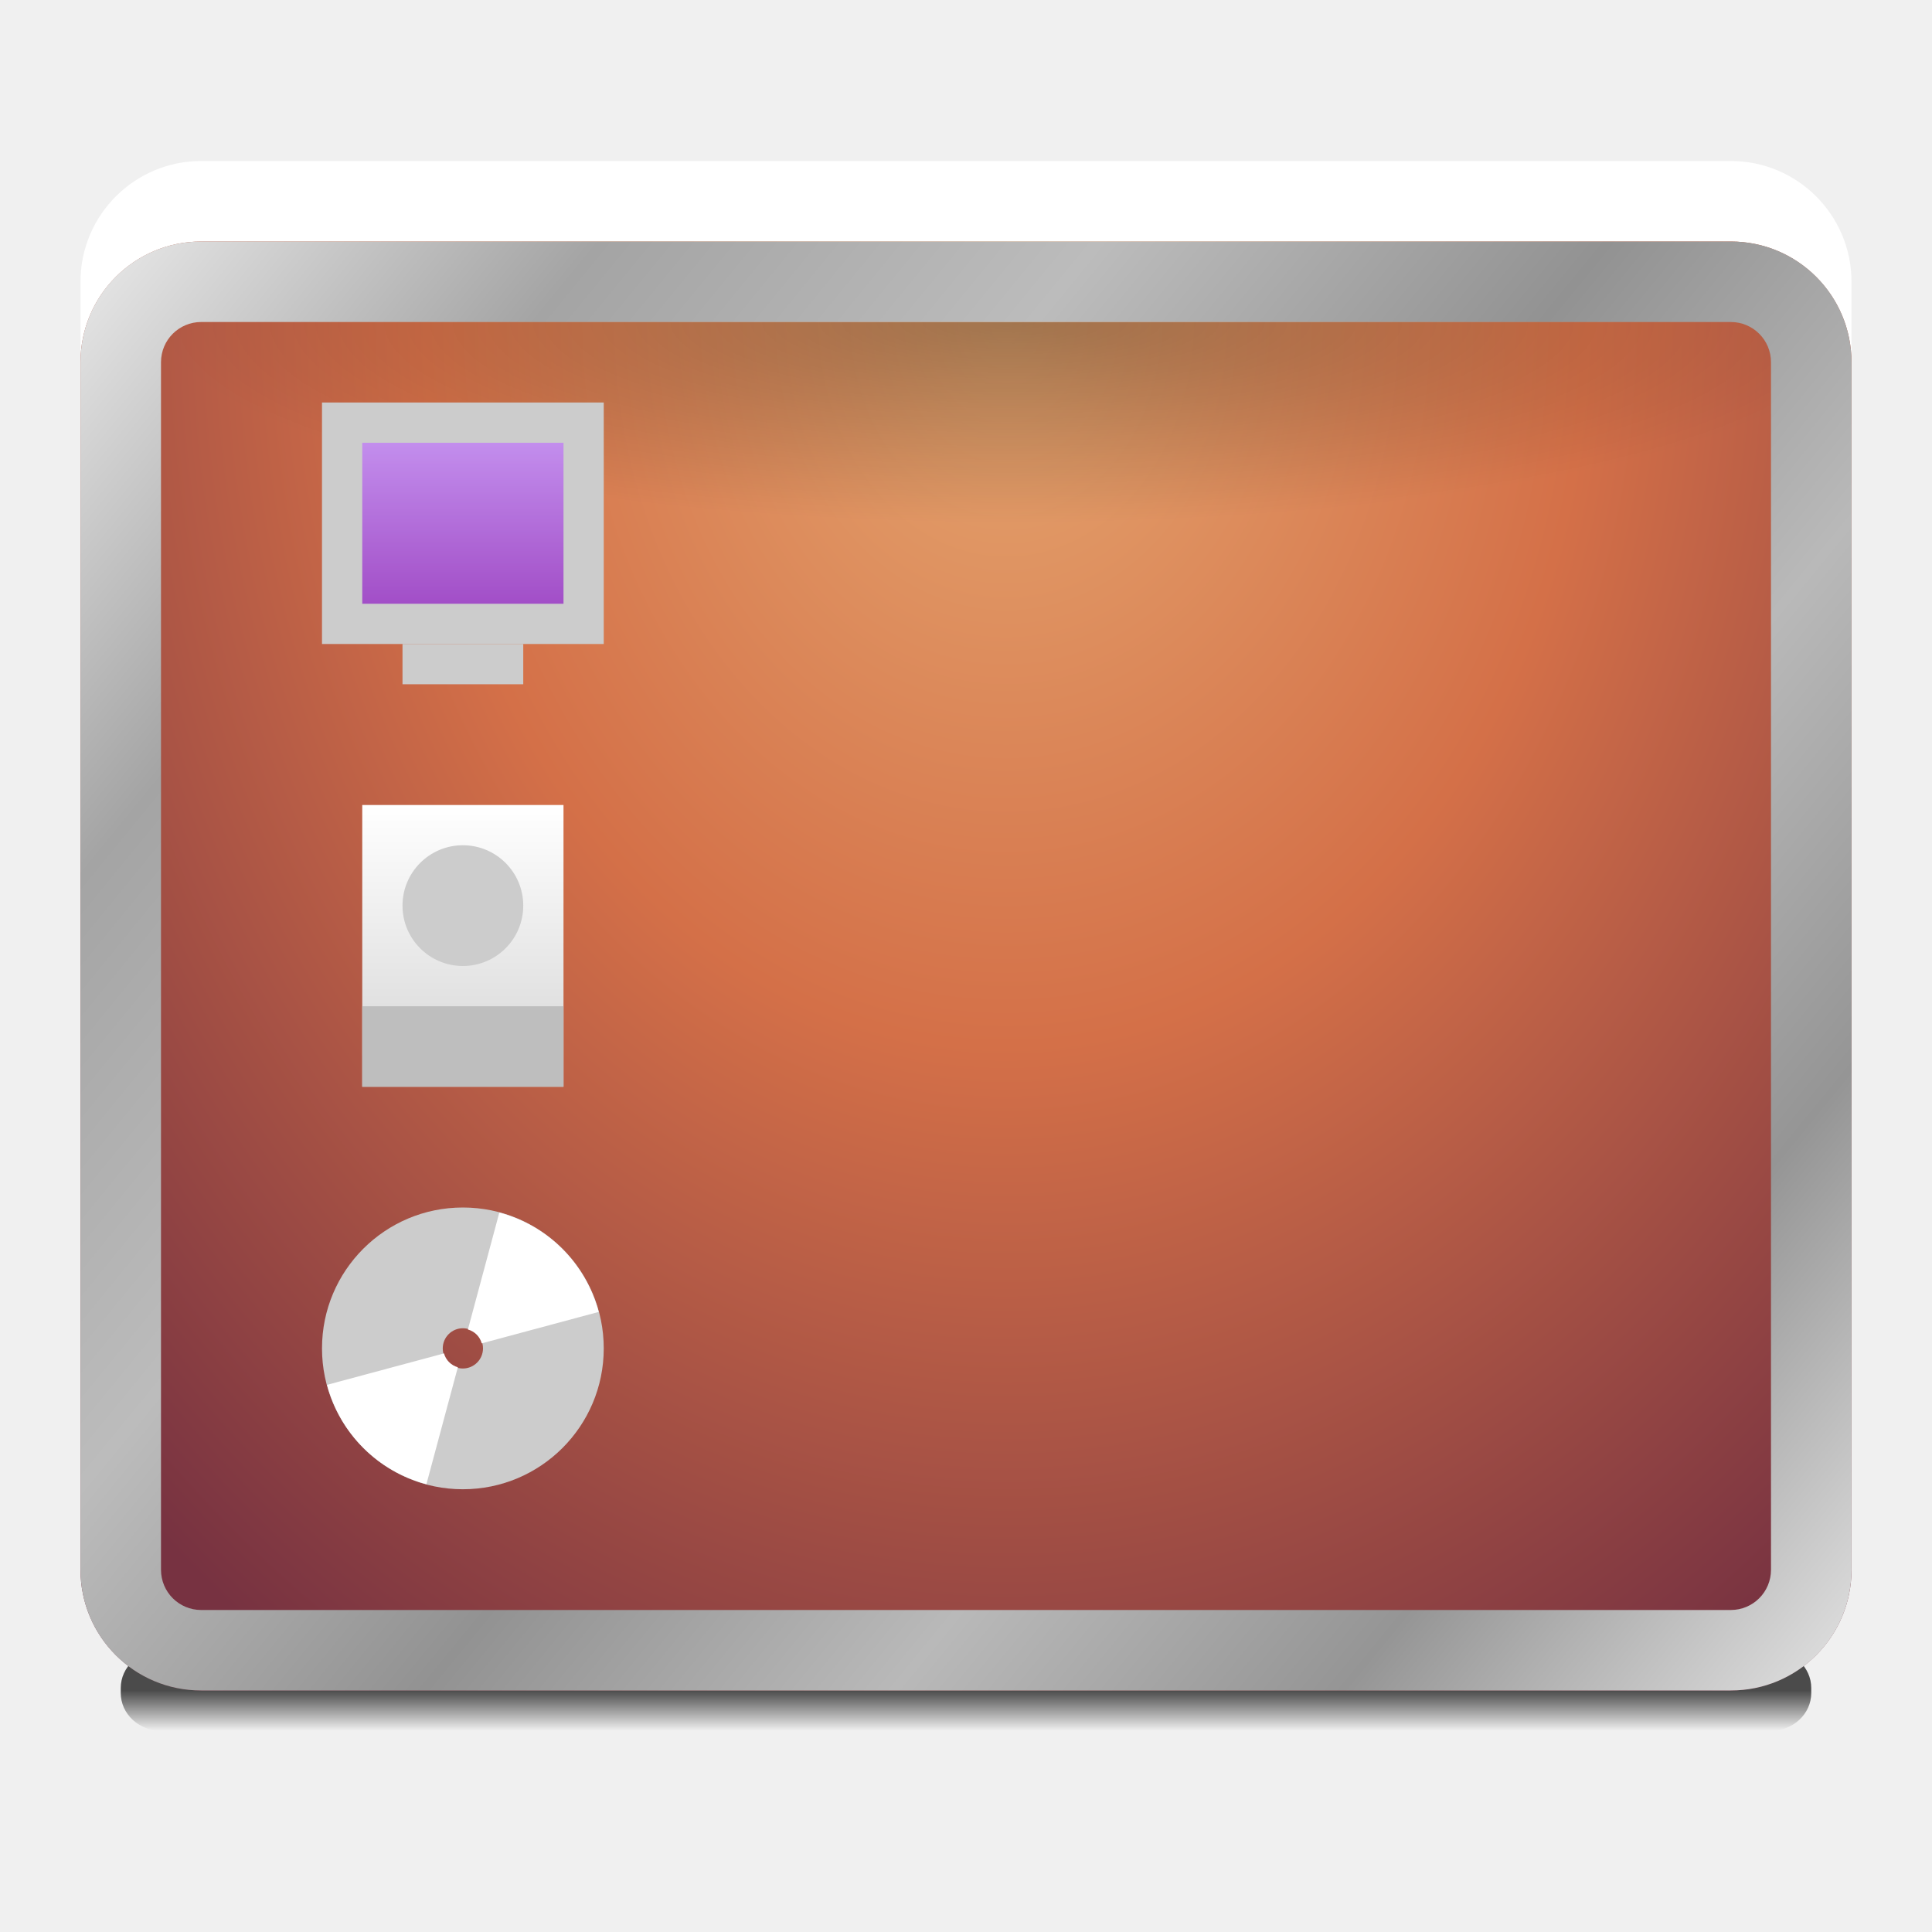
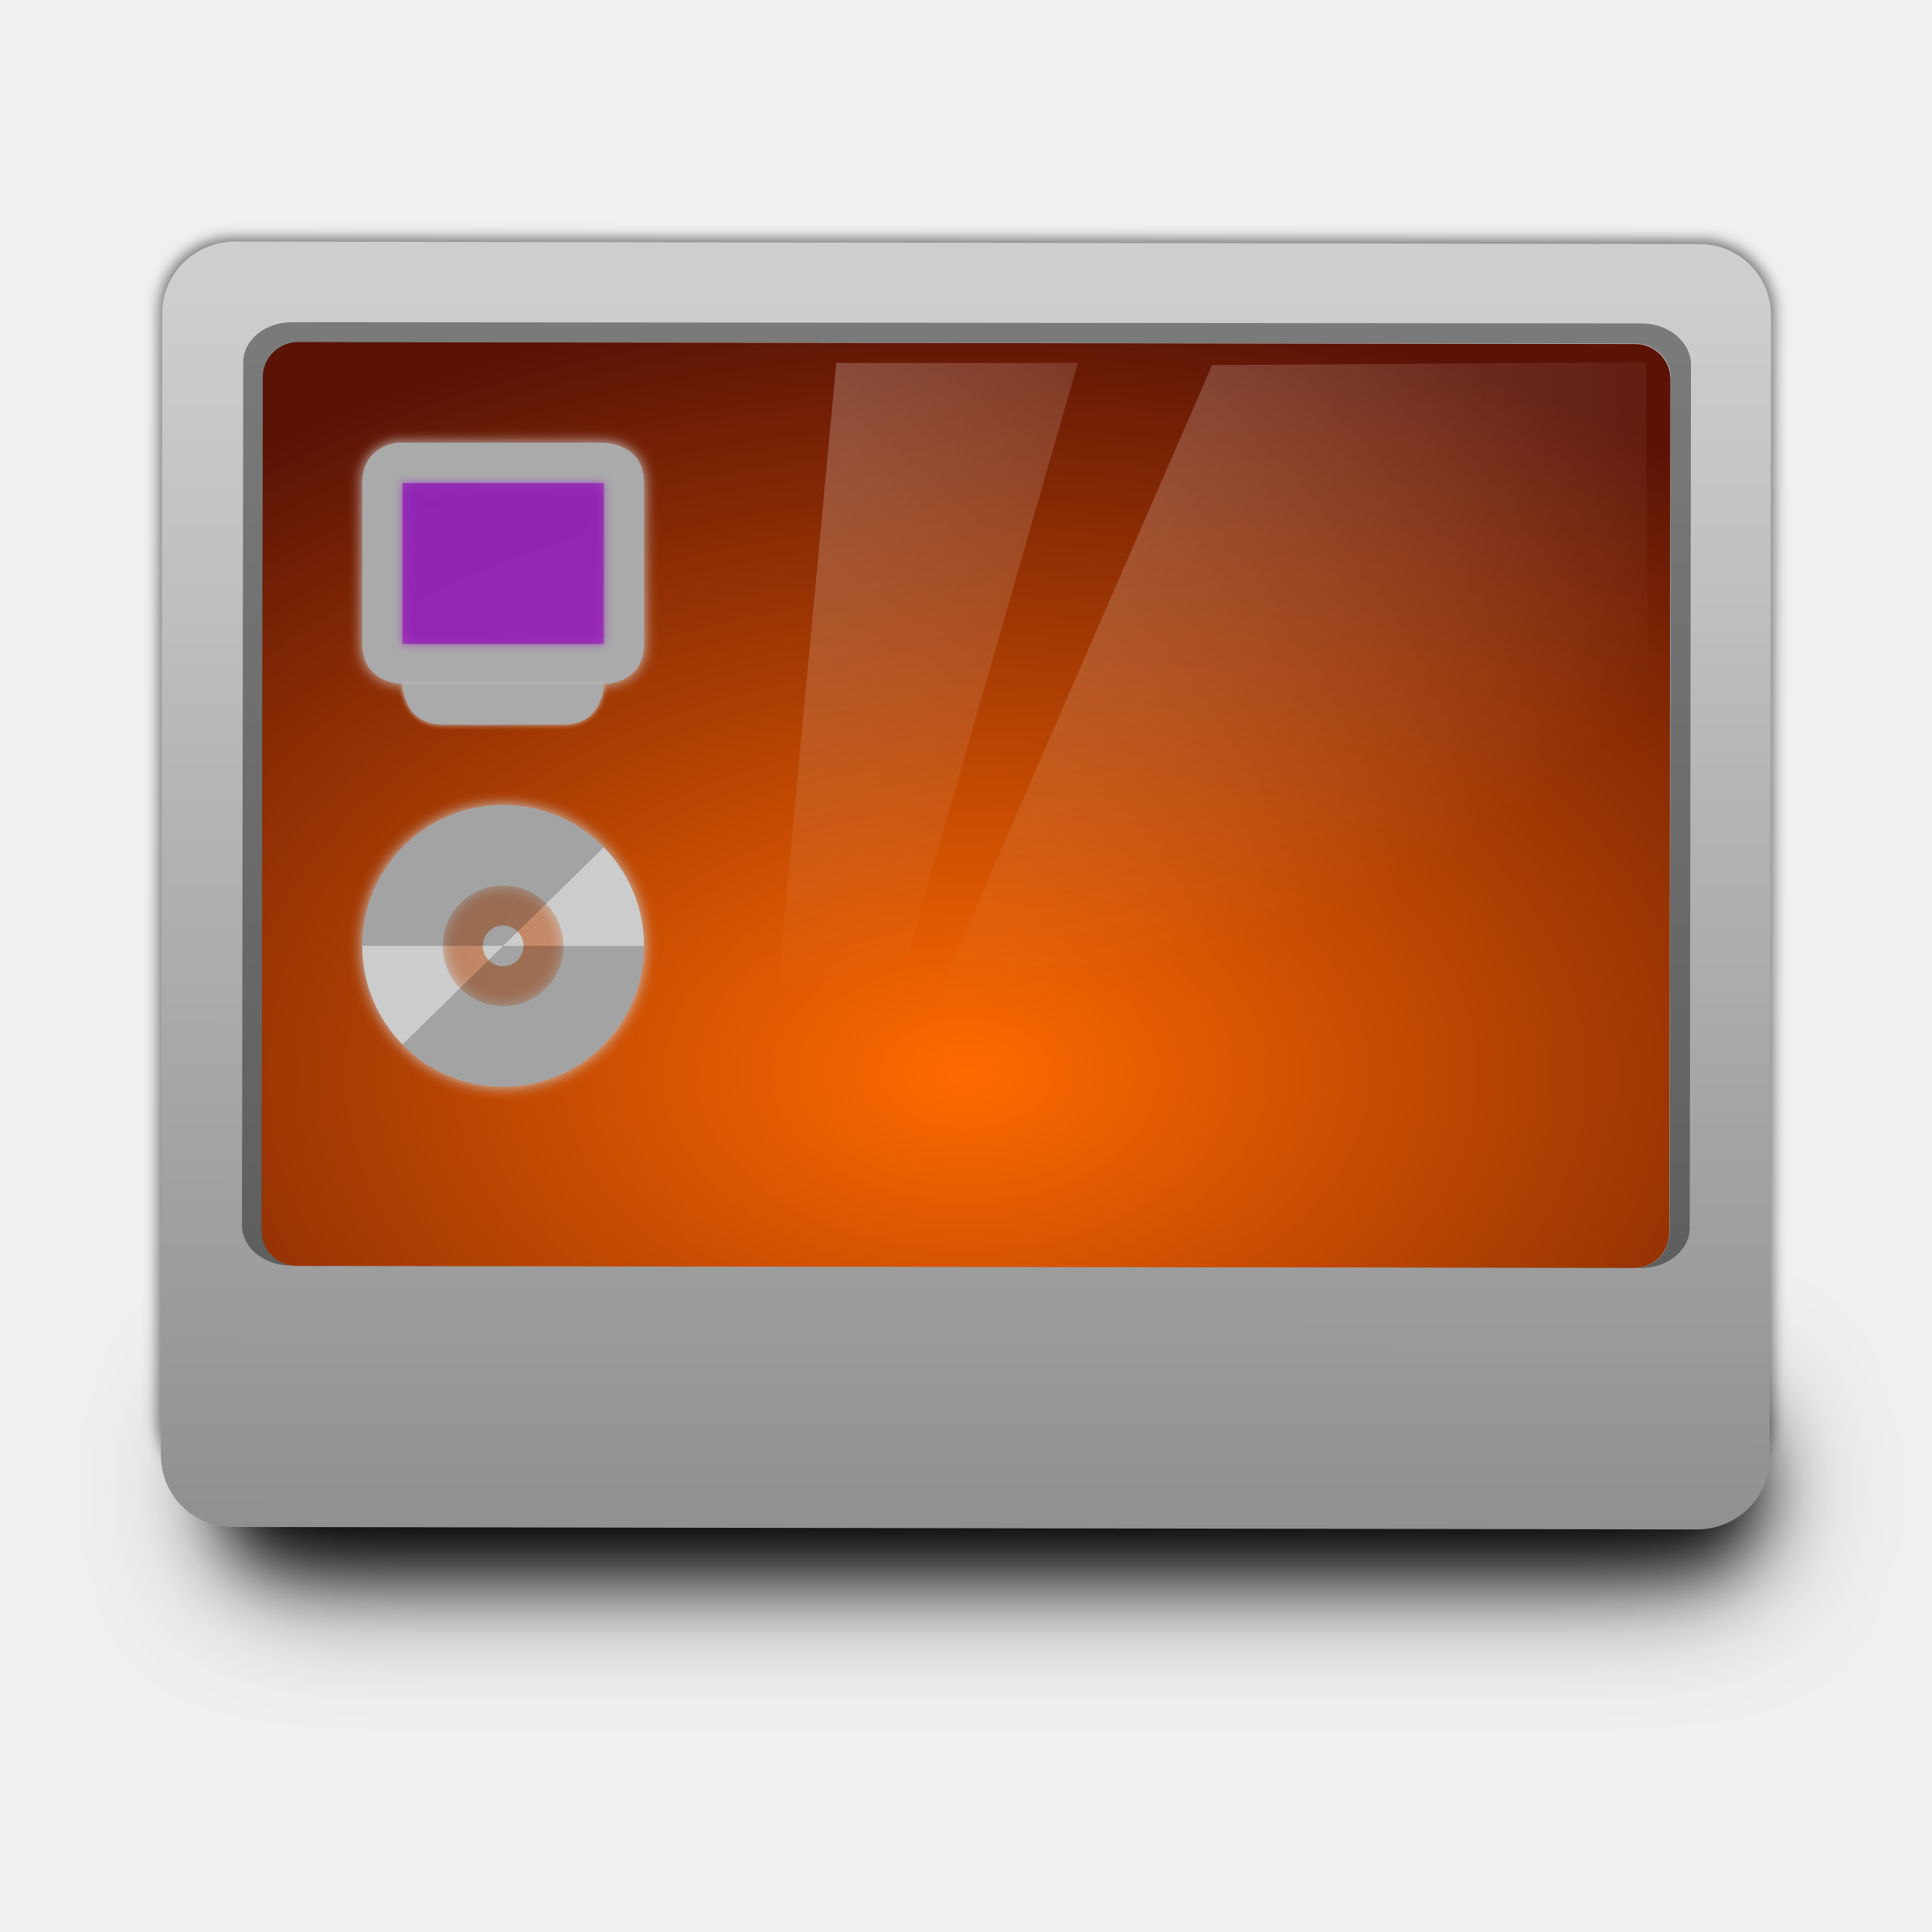
<svg xmlns="http://www.w3.org/2000/svg" xmlns:xlink="http://www.w3.org/1999/xlink" width="48" height="48" id="svg2985" version="1.1">
  <defs id="defs2987">
+     <linearGradient id="linearGradient4195">
+       <stop id="stop4197" offset="0" style="stop-color:#df5e28;stop-opacity:0.941;" />
+       <stop id="stop4199" offset="1" style="stop-color:#1a1716;stop-opacity:0.941" />
+     </linearGradient>
+     <filter color-interpolation-filters="sRGB" id="filter11507">
+       <feGaussianBlur stdDeviation="1.056" id="feGaussianBlur11509" />
+     </filter>
+     <linearGradient id="linearGradient10954">
+       <stop style="stop-color:#909090;stop-opacity:1;" offset="0" id="stop10956" />
+       <stop style="stop-color:#cecece;stop-opacity:1" offset="1" id="stop10958" />
+     </linearGradient>
+     <linearGradient id="linearGradient10938">
+       <stop style="stop-color:#dadada;stop-opacity:1" offset="0" id="stop10940" />
+       <stop style="stop-color:#f6f6f5;stop-opacity:1" offset="1" id="stop10942" />
+     </linearGradient>
+     <linearGradient id="linearGradient11438">
+       <stop style="stop-color:#babdb6;stop-opacity:1;" offset="0" id="stop11440" />
+       <stop style="stop-color:#4a4d46;stop-opacity:1" offset="1" id="stop11442" />
+     </linearGradient>
+     <linearGradient id="linearGradient10966">
+       <stop style="stop-color:#ffffff;stop-opacity:1;" offset="0" id="stop10968" />
+       <stop style="stop-color:#f0f0f0;stop-opacity:1" offset="1" id="stop10970" />
+     </linearGradient>
+     <linearGradient id="linearGradient11473">
+       <stop style="stop-color:#ff6a00;stop-opacity:1;" offset="0" id="stop11475" />
+       <stop id="stop7266" offset="1" style="stop-color:#5b1306;stop-opacity:1;" />
+     </linearGradient>
+     <linearGradient id="linearGradient4788">
+       <stop id="stop4790" offset="0" style="stop-color:#ffffff;stop-opacity:1;" />
+       <stop id="stop4792" offset="1" style="stop-color:#ffffff;stop-opacity:0;" />
+     </linearGradient>
+     <radialGradient xlink:href="#linearGradient12771" id="radialGradient12777" cx="144.167" cy="129.174" fx="144.167" fy="129.174" r="97.906" gradientTransform="matrix(1.16579,-0.05054328,0.0329754,0.746793,-28.16094,39.99441)" gradientUnits="userSpaceOnUse" />
+     <linearGradient id="linearGradient12771">
+       <stop style="stop-color:#ffffff;stop-opacity:1;" offset="0" id="stop12773" />
+       <stop style="stop-color:#ffffff;stop-opacity:0;" offset="1" id="stop12775" />
+     </linearGradient>
+     <radialGradient xlink:href="#linearGradient12771" id="radialGradient3521" cx="144.167" cy="129.174" fx="144.167" fy="129.174" r="97.906" gradientTransform="matrix(1.16579,-0.05054328,0.0329754,0.746793,-28.16094,39.99441)" gradientUnits="userSpaceOnUse" />
+     <radialGradient xlink:href="#linearGradient12771" id="radialGradient3529" cx="144.167" cy="129.174" fx="144.167" fy="129.174" r="97.906" gradientTransform="matrix(1.16579,-0.05054328,0.0329754,0.746793,-28.16094,39.99441)" gradientUnits="userSpaceOnUse" />
+     <radialGradient xlink:href="#linearGradient12771" id="radialGradient3537" cx="144.167" cy="129.174" fx="144.167" fy="129.174" r="97.906" gradientTransform="matrix(1.16579,-0.05054328,0.0329754,0.746793,-28.16094,39.99441)" gradientUnits="userSpaceOnUse" />
+     <radialGradient xlink:href="#linearGradient12771" id="radialGradient3545" cx="144.167" cy="129.174" fx="144.167" fy="129.174" r="97.906" gradientTransform="matrix(1.16579,-0.05054328,0.0329754,0.746793,-28.16094,39.99441)" gradientUnits="userSpaceOnUse" />
+     <radialGradient xlink:href="#linearGradient12771" id="radialGradient3553" cx="144.167" cy="129.174" fx="144.167" fy="129.174" r="97.906" gradientTransform="matrix(1.16579,-0.05054328,0.0329754,0.746793,-28.16094,39.99441)" gradientUnits="userSpaceOnUse" />
+     <radialGradient xlink:href="#linearGradient12771" id="radialGradient3561" cx="144.167" cy="129.174" fx="144.167" fy="129.174" r="97.906" gradientTransform="matrix(1.16579,-0.05054328,0.0329754,0.746793,-28.16094,39.99441)" gradientUnits="userSpaceOnUse" />
+     <radialGradient xlink:href="#linearGradient12771" id="radialGradient3569" cx="144.167" cy="129.174" fx="144.167" fy="129.174" r="97.906" gradientTransform="matrix(1.16579,-0.05054328,0.0329754,0.746793,-28.16094,39.99441)" gradientUnits="userSpaceOnUse" />
+     <radialGradient xlink:href="#linearGradient12771" id="radialGradient3577" cx="144.167" cy="129.174" fx="144.167" fy="129.174" r="97.906" gradientTransform="matrix(1.16579,-0.05054328,0.0329754,0.746793,-28.16094,39.99441)" gradientUnits="userSpaceOnUse" />
+     <radialGradient xlink:href="#linearGradient12771" id="radialGradient3585" cx="144.167" cy="129.174" fx="144.167" fy="129.174" r="97.906" gradientTransform="matrix(1.16579,-0.05054328,0.0329754,0.746793,-28.16094,39.99441)" gradientUnits="userSpaceOnUse" />
+     <radialGradient xlink:href="#linearGradient12771" id="radialGradient3593" cx="144.167" cy="129.174" fx="144.167" fy="129.174" r="97.906" gradientTransform="matrix(1.16579,-0.05054328,0.0329754,0.746793,-28.16094,39.99441)" gradientUnits="userSpaceOnUse" />
+     <radialGradient xlink:href="#linearGradient12771" id="radialGradient3601" cx="144.167" cy="129.174" fx="144.167" fy="129.174" r="97.906" gradientTransform="matrix(1.16579,-0.05054328,0.0329754,0.746793,-28.16094,39.99441)" gradientUnits="userSpaceOnUse" />
+     <radialGradient r="97.906" fy="129.174" fx="144.167" cy="129.174" cx="144.167" gradientTransform="matrix(1.16579,-0.05054328,0.0329754,0.746793,-28.16094,39.99441)" gradientUnits="userSpaceOnUse" id="radialGradient3665" xlink:href="#linearGradient12771" />
+     <radialGradient xlink:href="#linearGradient10966" id="radialGradient3348" gradientUnits="userSpaceOnUse" gradientTransform="matrix(0.1709132,2.3948575e-4,-1.885288e-4,0.1345469,-0.8241495,18.42583)" cx="149.565" cy="258.761" fx="149.565" fy="258.761" r="116.231" />
+     <linearGradient xlink:href="#linearGradient10938" id="linearGradient3355" gradientUnits="userSpaceOnUse" gradientTransform="matrix(0.1760192,0,0,0.1798063,-1.587065,12.33736)" x1="134.833" y1="68.529" x2="171.903" y2="206.876" />
+     <linearGradient xlink:href="#linearGradient11438" id="linearGradient3357" gradientUnits="userSpaceOnUse" x1="184.951" y1="149.21" x2="185.071" y2="236.397" gradientTransform="matrix(0.1798054,0,0,0.1798054,-0.6386018,10.85333)" />
+     <radialGradient xlink:href="#linearGradient12771" id="radialGradient3387" gradientUnits="userSpaceOnUse" gradientTransform="matrix(1.16579,-0.05054328,0.0329754,0.746793,-28.16094,39.99441)" cx="144.167" cy="129.174" fx="144.167" fy="129.174" r="97.906" />
+     <radialGradient xlink:href="#linearGradient4788" id="radialGradient3404" gradientUnits="userSpaceOnUse" gradientTransform="matrix(-1.824376,0.00876531,-0.00620867,-1.307801,609.5291,98.0673)" cx="326.021" cy="58" fx="326.021" fy="58" r="12.5" />
+     <radialGradient xlink:href="#linearGradient4788" id="radialGradient3407" gradientUnits="userSpaceOnUse" gradientTransform="matrix(-1.888202,0.00857771,-0.00642588,-1.279811,636.8603,96.52335)" cx="326.021" cy="58" fx="326.021" fy="58" r="12.5" />
+     <radialGradient xlink:href="#linearGradient11473" id="radialGradient4014" gradientUnits="userSpaceOnUse" gradientTransform="matrix(0.2708409,0,0,0.1777665,-16.45829,8.840227)" cx="149.565" cy="190.137" fx="149.565" fy="190.137" r="108.515" />
+     <linearGradient xlink:href="#linearGradient10954" id="linearGradient4020" gradientUnits="userSpaceOnUse" gradientTransform="matrix(0.1696838,2.3939518e-4,-2.3776336e-4,0.1708486,-1.344677,13.52782)" x1="141.315" y1="237.286" x2="141.315" y2="57.029" />
+     <radialGradient xlink:href="#linearGradient4195-5" id="radialGradient3889" gradientUnits="userSpaceOnUse" gradientTransform="matrix(0.2031251,-0.08812329,0.1236326,0.3357866,-42.38554,-18.85971)" cx="189.702" cy="230.104" fx="189.702" fy="230.104" r="108.515" />
+     <linearGradient id="linearGradient4195-5">
+       <stop id="stop4197-5" offset="0" style="stop-color:#ff5200;stop-opacity:1;" />
+       <stop id="stop4199-9" offset="1" style="stop-color:#000000;stop-opacity:1;" />
+     </linearGradient>
+     <radialGradient xlink:href="#linearGradient11473" id="radialGradient4112" gradientUnits="userSpaceOnUse" gradientTransform="matrix(0.2708409,0,0,0.1777665,-16.45829,8.840227)" cx="149.565" cy="190.137" fx="149.565" fy="190.137" r="108.515" />
+     <radialGradient xlink:href="#linearGradient11473" id="radialGradient4115" gradientUnits="userSpaceOnUse" gradientTransform="matrix(0.2708409,0,0,0.1777665,-16.45829,8.840227)" cx="149.565" cy="190.137" fx="149.565" fy="190.137" r="108.515" />
+     <linearGradient xlink:href="#linearGradient3060" id="linearGradient3866" gradientUnits="userSpaceOnUse" gradientTransform="translate(2,-4)" x1="10" y1="48" x2="10" y2="41" />
+     <linearGradient id="linearGradient3060">
+       <stop style="stop-color:#d5d5d5;stop-opacity:1;" offset="0" id="stop3062" />
+       <stop style="stop-color:#ffffff;stop-opacity:1" offset="1" id="stop3064" />
+     </linearGradient>
+     <linearGradient xlink:href="#linearGradient3933" id="linearGradient3939" x1="12" y1="31" x2="12" y2="27" gradientUnits="userSpaceOnUse" />
    <linearGradient id="linearGradient3933">
      <stop style="stop-color:#9425c5;stop-opacity:1" offset="0" id="stop3935" />
      <stop style="stop-color:#bf79f7;stop-opacity:1" offset="1" id="stop3937" />
    </linearGradient>
-     <linearGradient id="linearGradient3060">
-       <stop style="stop-color:#d5d5d5;stop-opacity:1;" offset="0" id="stop3062" />
-       <stop style="stop-color:#ffffff;stop-opacity:1" offset="1" id="stop3064" />
-     </linearGradient>
-     <linearGradient id="linearGradient3025">
-       <stop style="stop-color:#e5a66f;stop-opacity:1" offset="0" id="stop3027" />
-       <stop id="stop3033" offset="0.45" style="stop-color:#d47048;stop-opacity:1" />
-       <stop style="stop-color:#773241;stop-opacity:1" offset="1" id="stop3029" />
-     </linearGradient>
-     <linearGradient id="linearGradient3927-5">
-       <stop id="stop3929-2" offset="0" style="stop-color:#eaeaea;stop-opacity:1" />
-       <stop style="stop-color:#a4a4a4;stop-opacity:1" offset="0.176" id="stop3931-3" />
-       <stop style="stop-color:#bcbcbc;stop-opacity:1" offset="0.345" id="stop3933-0" />
-       <stop style="stop-color:#929292;stop-opacity:1" offset="0.517" id="stop3935-3" />
-       <stop id="stop3937-3" offset="0.676" style="stop-color:#b9b9b9;stop-opacity:1" />
-       <stop style="stop-color:#959595;stop-opacity:1" offset="0.828" id="stop3939-5" />
-       <stop id="stop3941-0" offset="1" style="stop-color:#e3e3e3;stop-opacity:1" />
-     </linearGradient>
-     <linearGradient id="linearGradient4030-7">
-       <stop style="stop-color:#000000;stop-opacity:1;" offset="0" id="stop4032-1" />
-       <stop style="stop-color:#000000;stop-opacity:0;" offset="1" id="stop4034-3" />
-     </linearGradient>
-     <linearGradient xlink:href="#linearGradient3927-5" id="linearGradient3284" gradientUnits="userSpaceOnUse" gradientTransform="translate(0,17)" x1="2" y1="5" x2="46" y2="41" />
-     <radialGradient xlink:href="#linearGradient3025" id="radialGradient3287" gradientUnits="userSpaceOnUse" gradientTransform="matrix(2.195549e-8,1.818182,-1.454546,1.7564393e-8,64.21886,-15.04203)" cx="21.473" cy="26.963" fx="21.473" fy="26.963" r="22" />
-     <linearGradient xlink:href="#linearGradient4030-7" id="linearGradient3291" gradientUnits="userSpaceOnUse" gradientTransform="translate(2,13)" x1="6" y1="45" x2="6" y2="46" />
-     <linearGradient id="linearGradient3981-8">
-       <stop style="stop-color:#000000;stop-opacity:0.292" offset="0" id="stop3983-8" />
-       <stop style="stop-color:#000000;stop-opacity:0;" offset="1" id="stop3985-4" />
-     </linearGradient>
-     <radialGradient r="17" fy="26.3" fx="14.75" cy="26.3" cx="14.75" gradientTransform="matrix(1.0300234e-5,0.2941176,-1.245675,0,57.93754,19.66177)" gradientUnits="userSpaceOnUse" id="radialGradient3308" xlink:href="#linearGradient3981-8" />
-     <linearGradient xlink:href="#linearGradient3060" id="linearGradient3078" gradientUnits="userSpaceOnUse" gradientTransform="translate(2,6)" x1="10" y1="48" x2="10" y2="41" />
-     <linearGradient xlink:href="#linearGradient3060" id="linearGradient3866" gradientUnits="userSpaceOnUse" gradientTransform="translate(2,-4)" x1="10" y1="48" x2="10" y2="41" />
-     <linearGradient xlink:href="#linearGradient3933" id="linearGradient3939" x1="12" y1="31" x2="12" y2="27" gradientUnits="userSpaceOnUse" />
+     <linearGradient xlink:href="#linearGradient3933" id="linearGradient4295" gradientUnits="userSpaceOnUse" x1="12" y1="31" x2="12" y2="27" gradientTransform="translate(1,1)" />
+     <filter id="filter4308">
+       <feGaussianBlur stdDeviation="0.113" id="feGaussianBlur4310" />
+     </filter>
+     <filter id="filter4314">
+       <feGaussianBlur stdDeviation="0.163" id="feGaussianBlur4316" />
+     </filter>
+     <filter id="filter4325" x="-0.036" width="1.072" y="-0.18" height="1.36">
+       <feGaussianBlur stdDeviation="0.075" id="feGaussianBlur4327" />
+     </filter>
+     <filter id="filter4352">
+       <feGaussianBlur stdDeviation="0.175" id="feGaussianBlur4354" />
+     </filter>
+     <filter id="filter4358">
+       <feGaussianBlur stdDeviation="0.025" id="feGaussianBlur4360" />
+     </filter>
+     <filter color-interpolation-filters="sRGB" id="filter11490-5-0-9" x="-0.107" width="1.214" y="-1.352" height="3.703">
+       <feGaussianBlur stdDeviation="1.83" id="feGaussianBlur11492-5-8-8" />
+     </filter>
+     <filter color-interpolation-filters="sRGB" id="filter11472-2-8-0" x="-0.052" width="1.104" y="-0.655" height="2.311">
+       <feGaussianBlur stdDeviation="0.887" id="feGaussianBlur11474-3-4-3" />
+     </filter>
  </defs>
  <g id="layer1" transform="translate(0,-16)">
-     <rect style="opacity:0.685;fill:url(#linearGradient3291);fill-opacity:1;stroke:none" id="rect4020-0" width="42" height="2" x="3" y="57" rx="1" ry="0.938" />
-     <rect ry="3" rx="3" y="20" x="2" height="36" width="44" id="rect3943-4" style="fill:#ffffff;fill-opacity:1;stroke:none" />
-     <rect style="fill:url(#radialGradient3287);fill-opacity:1;stroke:none" id="rect3977-7" width="44" height="36" x="2" y="22" rx="3" ry="3" />
-     <rect style="fill:url(#radialGradient3308);fill-opacity:1;stroke:none" id="rect3964-1" width="40" height="5" x="4" y="24" rx="0" ry="0" />
-     <path style="fill:url(#linearGradient3284);fill-opacity:1;stroke:none" d="m 5,22 c -1.662,0 -3,1.338 -3,3 l 0,30 c 0,1.662 1.338,3 3,3 l 38,0 c 1.662,0 3,-1.338 3,-3 l 0,-30 c 0,-1.662 -1.338,-3 -3,-3 z m 0,2 38,0 c 0.554,0 1,0.446 1,1 l 0,30 c 0,0.554 -0.446,1 -1,1 L 5,56 C 4.446,56 4,55.554 4,55 L 4,25 c 0,-0.554 0.446,-1 1,-1 z" id="path3919-9" />
-     <g id="g3861" transform="translate(0,-1)">
-       <path style="fill:url(#linearGradient3866);fill-opacity:1;stroke:none" d="m 9,37 0,7 5,0 0,-7 z" id="path3089" />
-       <path id="path3070" d="m 9,42 0,2 5,0 0,-2 z" style="fill:#bebebe;fill-opacity:1;stroke:none" />
-       <path transform="translate(0,14)" d="m 13,25.5 a 1.5,1.5 0 1 1 -3,0 1.5,1.5 0 1 1 3,0 z" id="path3087" style="fill:#cccccc;fill-opacity:1;stroke:none" />
+     <g id="g3990">
+       <rect transform="matrix(0.9216359,0,0,1,2.480738,-0.248838)" ry="1.625" rx="1.763" y="51.606" x="3.438" height="3.25" width="41.125" id="rect11476" style="color:#000000;fill:#000000;fill-opacity:1;fill-rule:nonzero;stroke:none;stroke-width:1;marker:none;visibility:visible;display:inline;overflow:visible;filter:url(#filter11490-5-0-9);enable-background:accumulate" />
+       <rect transform="matrix(0.9254159,0,0,1.065246,1.464686,-3.855101)" style="color:#000000;fill:#000000;fill-opacity:1;fill-rule:nonzero;stroke:none;stroke-width:1;marker:none;visibility:visible;display:inline;overflow:visible;filter:url(#filter11472-2-8-0);enable-background:accumulate" id="rect11446" width="41.125" height="3.25" x="4.437" y="51.731" rx="1.756" ry="1.525" />
    </g>
-     <g id="g3928">
-       <rect style="opacity:1;fill:#cccccc;fill-opacity:1;stroke:none" id="rect3872" width="7" height="6" x="8" y="26" rx="0" ry="0" />
-       <rect transform="scale(1,-1)" ry="0" rx="0" y="-33" x="10" height="1" width="3" id="rect3868" style="fill:#cccccc;fill-opacity:1;stroke:none" />
-       <rect style="opacity:0.757;fill:url(#linearGradient3939);fill-opacity:1;stroke:none" id="rect3054" width="5" height="4" x="9" y="27" rx="0" ry="0" />
-     </g>
-     <g id="g3924" transform="translate(0,1)">
-       <path id="path3892" transform="translate(0,16)" d="M 11.5,29 C 9.567,29 8,30.567 8,32.5 8,34.433 9.567,36 11.5,36 13.433,36 15,34.433 15,32.5 15,30.567 13.433,29 11.5,29 z m 0,3 C 11.776,32 12,32.224 12,32.5 12,32.776 11.776,33 11.5,33 11.224,33 11,32.776 11,32.5 11,32.224 11.224,32 11.5,32 z" style="fill:#cccccc;fill-opacity:1;stroke:none" />
-       <path id="path3902" transform="translate(0,16)" d="M 12.406,29.125 11.625,32.031 c 0.168,0.047 0.297,0.176 0.344,0.344 L 14.875,31.594 C 14.551,30.386 13.614,29.449 12.406,29.125 z m -1.375,3.5 -2.906,0.781 c 0.324,1.208 1.261,2.145 2.469,2.469 L 11.375,32.969 C 11.207,32.922 11.078,32.793 11.031,32.625 z" style="fill:#ffffff;fill-opacity:1;stroke:none" />
-     </g>
+     <rect transform="matrix(0.1702639,2.3308569e-4,-2.3857596e-4,0.1663457,-1.431396,13.67281)" ry="10.788" rx="10.54" y="49.529" x="31.815" height="187" width="235.5" id="rect10522" style="opacity:0.556;color:#000000;fill:#000000;fill-opacity:1;fill-rule:nonzero;stroke:none;stroke-width:2;marker:none;visibility:visible;display:inline;overflow:visible;filter:url(#filter11507);enable-background:accumulate" />
+     <path style="color:#000000;fill:url(#linearGradient4020);fill-opacity:1;fill-rule:nonzero;stroke:none;stroke-width:2;marker:none;visibility:visible;display:inline;overflow:visible;enable-background:accumulate" d="m 5.844,22 c -0.994,-0.001 -1.811,0.787 -1.812,1.781 L 4,52.156 c -0.001,0.994 0.787,1.78 1.781,1.781 l 36.375,0.062 c 0.994,0.001 1.811,-0.787 1.812,-1.781 L 44,23.844 c 0.001,-0.994 -0.787,-1.78 -1.781,-1.781 l -36.375,-0.062 z m 1.562,2.5 33.219,0.062 c 0.483,6.84e-4 0.876,0.389 0.875,0.875 l -0.031,21.188 c -6.74e-4,0.486 -0.392,0.876 -0.875,0.875 L 7.375,47.437 C 6.892,47.437 6.499,47.048 6.5,46.562 l 0.031,-21.188 c 6.74e-4,-0.486 0.392,-0.876 0.875,-0.875 z" id="rect10524" />
+     <path style="opacity:0.4;color:#000000;fill:#000000;fill-opacity:1;fill-rule:nonzero;stroke:none;stroke-width:2;marker:none;visibility:visible;display:inline;overflow:visible;enable-background:accumulate" d="m 7.262,24.004 c -0.676,-9.51e-4 -1.218,0.444 -1.219,1 l -0.031,21.438 c -7.77e-4,0.556 0.543,0.999 1.219,1 l 0.125,0 c -0.483,-6.84e-4 -0.844,-0.389 -0.844,-0.875 l 0.031,-21.188 c 6.74e-4,-0.486 0.361,-0.876 0.844,-0.875 l 33.25,0.031 c 0.483,6.84e-4 0.876,0.389 0.875,0.875 l -0.031,21.219 c -6.74e-4,0.486 -0.392,0.876 -0.875,0.875 l 0.156,0 c 0.676,9.5e-4 1.218,-0.444 1.219,-1 l 0.031,-21.438 c 7.77e-4,-0.556 -0.543,-1.03 -1.219,-1.031 l -33.531,-0.031 z" id="rect10528" />
+     <rect transform="matrix(0.999999,0.00141561,-0.00138697,0.999999,0,0)" ry="0.877" rx="0.872" y="24.489" x="6.565" height="22.953" width="34.971" id="rect10538" style="color:#000000;fill:url(#radialGradient4115);fill-opacity:1;fill-rule:nonzero;stroke:none;stroke-width:2;marker:none;visibility:visible;display:inline;overflow:visible;enable-background:accumulate" />
+     <path id="path4312" transform="translate(0,16)" d="M 9.844 11 C 9.562 11.047 9 11.25 9 12 L 9 16 C 9 17 10.031 17 10.031 17 L 15 17 C 15 17 16 17 16 16 L 16 12 C 16 11 15 11 15 11 L 10 11 C 10 11 9.938 10.984 9.844 11 z M 10 12 L 15 12 L 15 16 L 10 16 L 10 12 z " style="fill:#cccccc;fill-opacity:1;stroke:none;filter:url(#filter4314)" />
+     <path style="fill:#aaaaaa;fill-opacity:1;stroke:none" d="M 9.844 11 C 9.562 11.047 9 11.25 9 12 L 9 16 C 9 17 10.031 17 10.031 17 L 15 17 C 15 17 16 17 16 16 L 16 12 C 16 11 15 11 15 11 L 10 11 C 10 11 9.938 10.984 9.844 11 z M 10 12 L 15 12 L 15 16 L 10 16 L 10 12 z " transform="translate(0,16)" id="rect3872" />
+     <path style="opacity:0.3;fill:url(#radialGradient3407);fill-opacity:1;stroke:none;display:inline;enable-background:new" d="M 30.115,25.071 40.895,25 41,45.909 21,46 z" id="path10590" />
+     <path id="path10592" d="m 20.779,25.016 6,0 -4.486,15.605 -2.96,-0.161 z" style="opacity:0.3;fill:url(#radialGradient3404);fill-opacity:1;stroke:none;display:inline;enable-background:new" />
+     <path id="path4350" transform="translate(0,16)" d="M 12.5 20 C 10.567 20 9 21.567 9 23.5 C 9 25.433 10.567 27 12.5 27 C 14.433 27 16 25.433 16 23.5 C 16 21.567 14.433 20 12.5 20 z M 12.5 22 C 13.328 22 14 22.672 14 23.5 C 14 24.328 13.328 25 12.5 25 C 11.672 25 11 24.328 11 23.5 C 11 22.672 11.672 22 12.5 22 z " style="fill:#cccccc;fill-opacity:1;stroke:none;filter:url(#filter4352)" />
+     <rect style="fill:none;fill-opacity:1;stroke:none" id="rect4189" width="16.705" height="23.776" x="6.718" y="7.253" rx="0.872" ry="0.877" transform="translate(0,16)" />
+     <path id="path4319" d="m 11,-34 c 0.667,0 2.667,0 3,0 1,0 1,1 1,1 l -5,0 c 0,0 0,-1 1,-1 z" style="fill:#cccccc;fill-opacity:1;stroke:none;filter:url(#filter4325)" transform="scale(1,-1)" />
+     <path transform="scale(1,-1)" style="fill:#aaaaaa;fill-opacity:1;stroke:none" d="m 11,-34 c 0.667,0 2.667,0 3,0 1,0 1,1 1,1 l -5,0 c 0,0 0,-1 1,-1 z" id="rect3868" />
+     <path style="opacity:0.7;fill:#9425c5;fill-opacity:1;stroke:none" d="m 10,28 5,0 0,4 -5,0 z" id="rect3054" />
+     <path id="path4306" d="m 10,28 5,0 0,4 -5,0 z" style="opacity:0.7;fill:#9425c5;fill-opacity:1;stroke:none;filter:url(#filter4308)" />
+     <path transform="matrix(5,0,0,5,-50,-78)" d="M 13,23.5 C 13,23.776 12.776,24 12.5,24 12.224,24 12,23.776 12,23.5 12,23.224 12.224,23 12.5,23 c 0.276,0 0.5,0.224 0.5,0.5 z" id="path4348" style="opacity:0.5;fill:#cccccc;fill-opacity:1;stroke:none" />
+     <path style="fill:#cccccc;fill-opacity:1;stroke:none" d="M 12.5 20 C 10.567 20 9 21.567 9 23.5 C 9 25.433 10.567 27 12.5 27 C 14.433 27 16 25.433 16 23.5 C 16 21.567 14.433 20 12.5 20 z M 12.5 22 C 13.328 22 14 22.672 14 23.5 C 14 24.328 13.328 25 12.5 25 C 11.672 25 11 24.328 11 23.5 C 11 22.672 11.672 22 12.5 22 z " transform="translate(0,16)" id="path4338" />
+     <path style="fill:#cccccc;fill-opacity:1;stroke:none" id="path4346" d="M 13,23.5 C 13,23.776 12.776,24 12.5,24 12.224,24 12,23.776 12,23.5 12,23.224 12.224,23 12.5,23 c 0.276,0 0.5,0.224 0.5,0.5 z" transform="translate(0,16)" />
+     <path transform="translate(0,16)" d="M 13,23.5 C 13,23.776 12.776,24 12.5,24 12.224,24 12,23.776 12,23.5 12,23.224 12.224,23 12.5,23 c 0.276,0 0.5,0.224 0.5,0.5 z" id="path4356" style="fill:#cccccc;fill-opacity:1;stroke:none;filter:url(#filter4358)" />
+     <path style="opacity:0.2;fill:#000000;fill-opacity:1;stroke:none" id="path4366" d="m -8,21.5 c 0,1.933 -1.567,3.5 -3.5,3.5 -0.941,0 -1.842,-0.379 -2.501,-1.051 L -11.5,21.5 z" transform="translate(24,18)" />
+     <path transform="matrix(-1,0,0,-1,1,61)" d="m -8,21.5 c 0,1.933 -1.567,3.5 -3.5,3.5 -0.941,0 -1.842,-0.379 -2.501,-1.051 L -11.5,21.5 z" id="path4368" style="opacity:0.2;fill:#000000;fill-opacity:1;stroke:none" />
  </g>
</svg>
